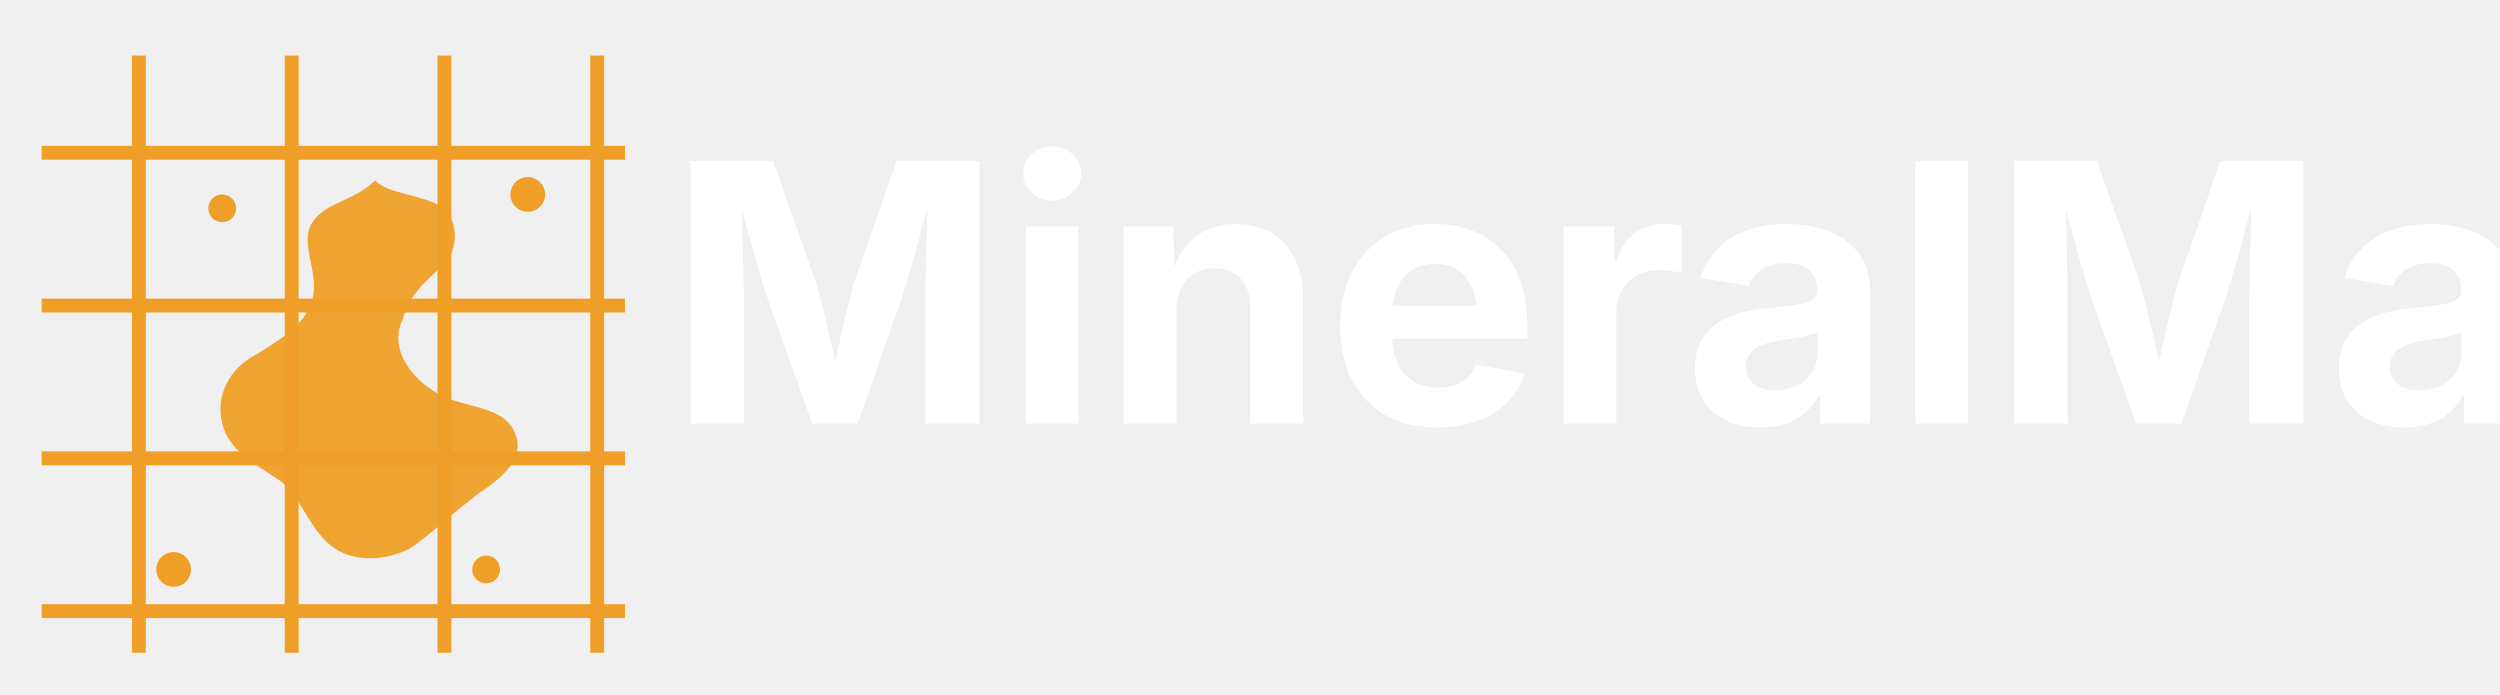
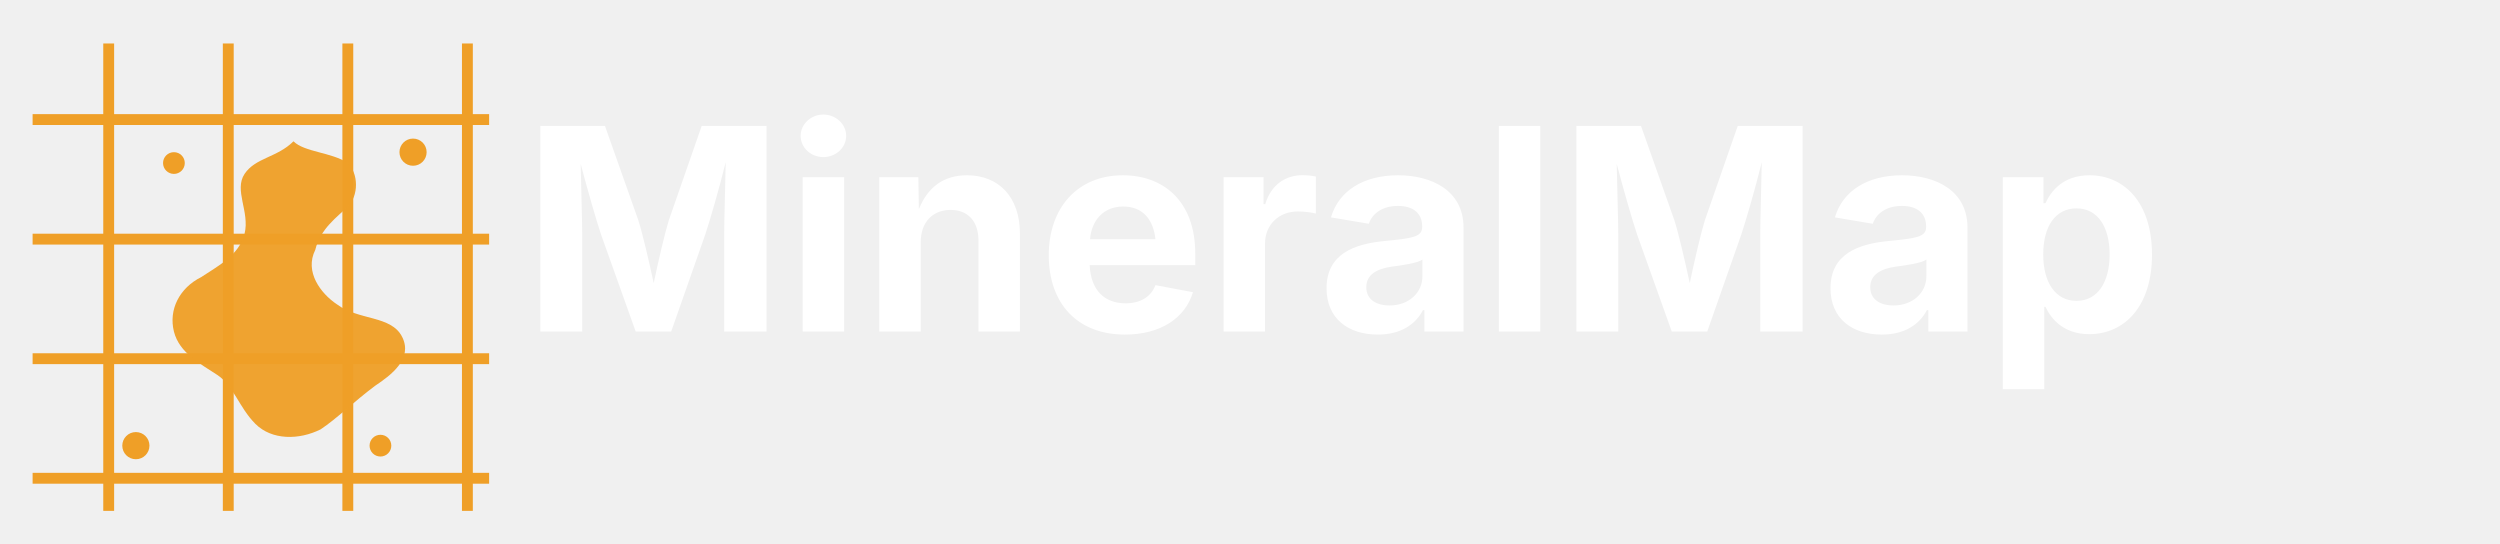
- <svg xmlns="http://www.w3.org/2000/svg" width="360" height="100" viewBox="0 0 360 100" fill="none">
-   <rect width="360" height="100" fill="transparent" />
+ <svg xmlns="http://www.w3.org/2000/svg" width="460" height="100" viewBox="0 0 460 100" fill="none">
+   <rect width="460" height="100" fill="transparent" />
  <g transform="translate(6,8)">
    <g stroke="#EF9F27" stroke-width="2">
      <line x1="0" y1="14" x2="84" y2="14" />
      <line x1="0" y1="36" x2="84" y2="36" />
      <line x1="0" y1="58" x2="84" y2="58" />
      <line x1="0" y1="80" x2="84" y2="80" />
      <line x1="14" y1="0" x2="14" y2="86" />
      <line x1="36" y1="0" x2="36" y2="86" />
      <line x1="58" y1="0" x2="58" y2="86" />
      <line x1="80" y1="0" x2="80" y2="86" />
    </g>
    <path d="M48 18C50 20 55 20 58 22C60 24 60 28 58 30C56 32 53 34 52 38C50 42 53 46 56 48C60 51 66 50 68 54C70 58 66 61 63 63C59 66 56 69 53 71C49 73 44 73 41 70C38 67 37 63 34 61C31 59 27 57 26 53C25 49 27 45 31 43C34 41 38 39 39 35C40 31 37 27 39 24C41 21 45 21 48 18Z" fill="#EF9F27" opacity="0.95" />
    <circle cx="19" cy="74" r="2.5" fill="#EF9F27" />
    <circle cx="70" cy="20" r="2.5" fill="#EF9F27" />
    <circle cx="26" cy="22" r="2" fill="#EF9F27" />
    <circle cx="64" cy="74" r="2" fill="#EF9F27" />
  </g>
  <text x="96" y="61" fill="#FFFFFF" font-size="52" font-weight="700" font-family="Inter, system-ui, sans-serif">
    MineralMap
  </text>
</svg>
